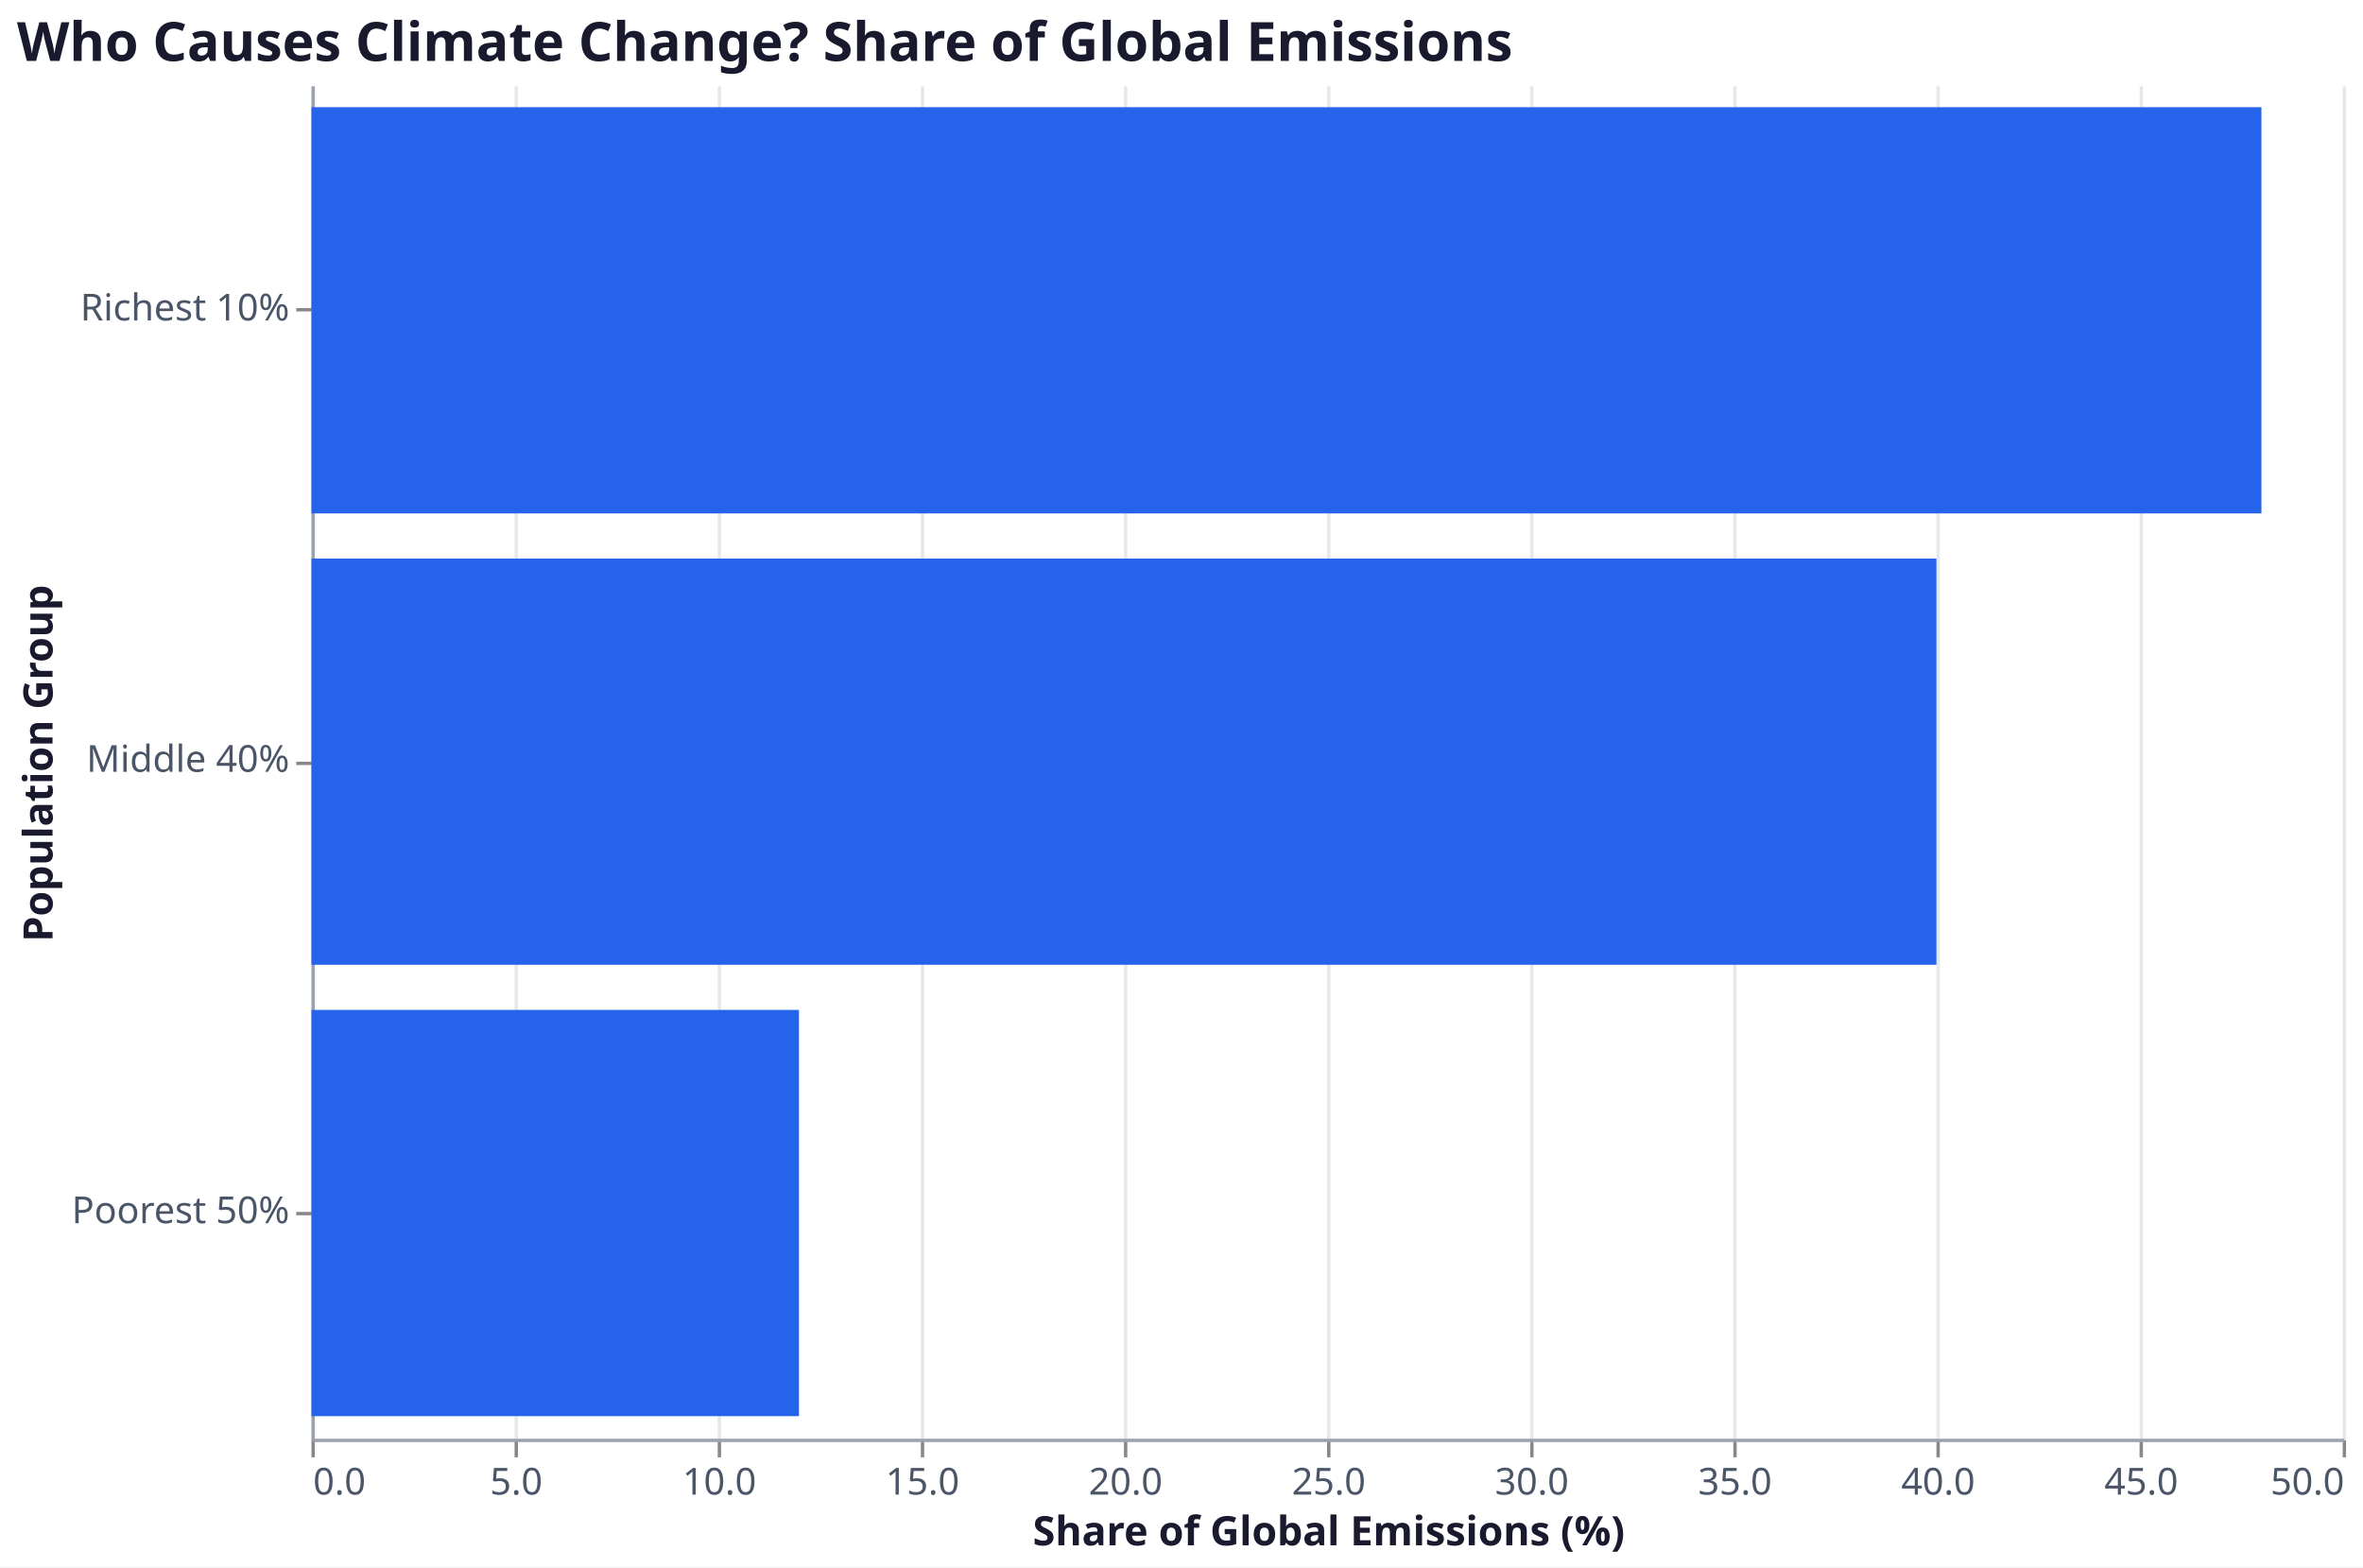
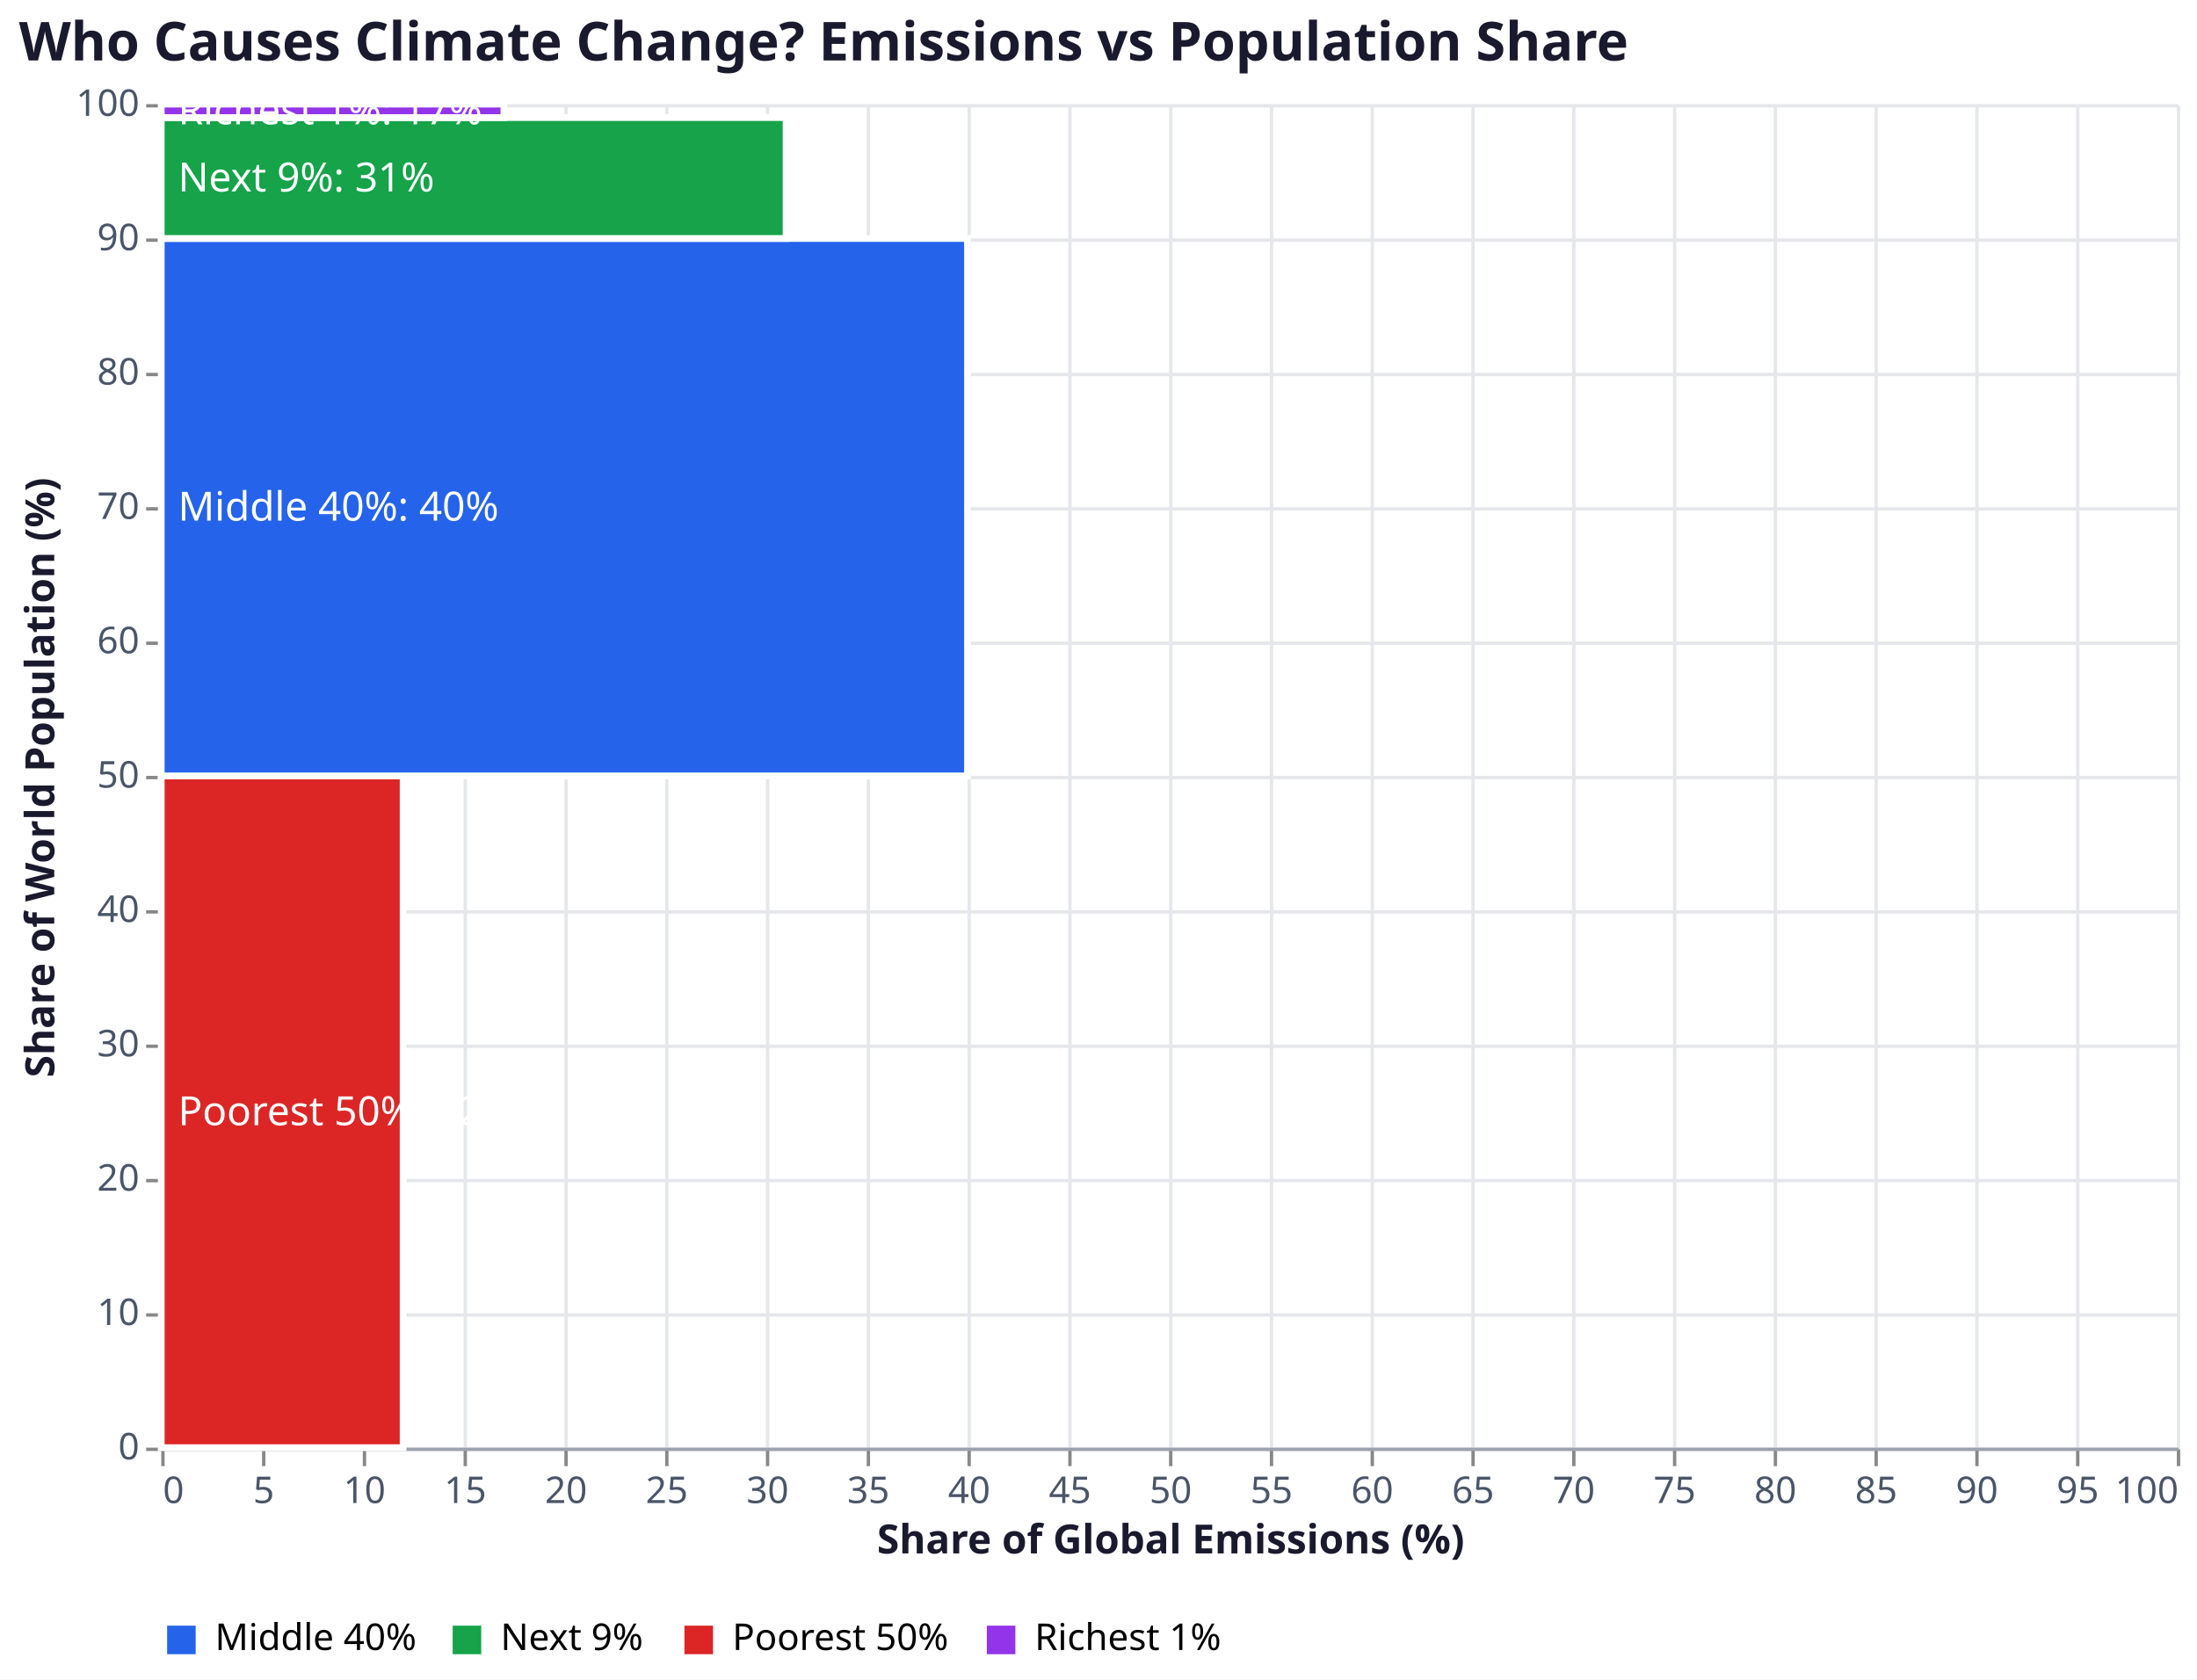
- <svg xmlns="http://www.w3.org/2000/svg" version="1.1" class="marks" width="698" height="463" viewBox="0 0 698 463">
-   <rect width="698" height="463" fill="white" />
-   <g fill="none" stroke-miterlimit="10" transform="translate(92,25)">
+ <svg xmlns="http://www.w3.org/2000/svg" version="1.1" class="marks" width="654" height="500" viewBox="0 0 654 500">
+   <rect width="654" height="500" fill="white" />
+   <g fill="none" stroke-miterlimit="10" transform="translate(48,31)">
    <g class="mark-group role-frame root" role="graphics-object" aria-roledescription="group mark container">
      <g transform="translate(0,0)">
        <path class="background" aria-hidden="true" d="M0,0h600v400h-600Z" stroke="#ddd" stroke-width="0" />
        <g>
          <g class="mark-group role-axis" aria-hidden="true">
            <g transform="translate(0.5,400.5)">
              <path class="background" aria-hidden="true" d="M0,0h0v0h0Z" pointer-events="none" />
              <g>
                <g class="mark-rule role-axis-grid" pointer-events="none">
-                   <line transform="translate(0,0)" x2="0" y2="-400" stroke="#e5e7eb" stroke-width="1" opacity="1" />
-                   <line transform="translate(60,0)" x2="0" y2="-400" stroke="#e5e7eb" stroke-width="1" opacity="1" />
-                   <line transform="translate(120,0)" x2="0" y2="-400" stroke="#e5e7eb" stroke-width="1" opacity="1" />
-                   <line transform="translate(180,0)" x2="0" y2="-400" stroke="#e5e7eb" stroke-width="1" opacity="1" />
-                   <line transform="translate(240,0)" x2="0" y2="-400" stroke="#e5e7eb" stroke-width="1" opacity="1" />
-                   <line transform="translate(300,0)" x2="0" y2="-400" stroke="#e5e7eb" stroke-width="1" opacity="1" />
-                   <line transform="translate(360,0)" x2="0" y2="-400" stroke="#e5e7eb" stroke-width="1" opacity="1" />
-                   <line transform="translate(420,0)" x2="0" y2="-400" stroke="#e5e7eb" stroke-width="1" opacity="1" />
-                   <line transform="translate(480,0)" x2="0" y2="-400" stroke="#e5e7eb" stroke-width="1" opacity="1" />
-                   <line transform="translate(540,0)" x2="0" y2="-400" stroke="#e5e7eb" stroke-width="1" opacity="1" />
-                   <line transform="translate(600,0)" x2="0" y2="-400" stroke="#e5e7eb" stroke-width="1" opacity="1" />
-                 </g>
-               </g>
-               <path class="foreground" aria-hidden="true" d="" pointer-events="none" display="none" />
-             </g>
-           </g>
-           <g class="mark-group role-axis" role="graphics-symbol" aria-roledescription="axis" aria-label="X-axis titled 'Share of Global Emissions (%)' for a linear scale with values from 0.0 to 50.0">
+                   <line transform="translate(0,-400)" x2="0" y2="400" stroke="#e5e7eb" stroke-width="1" opacity="1" />
+                   <line transform="translate(30,-400)" x2="0" y2="400" stroke="#e5e7eb" stroke-width="1" opacity="1" />
+                   <line transform="translate(60,-400)" x2="0" y2="400" stroke="#e5e7eb" stroke-width="1" opacity="1" />
+                   <line transform="translate(90,-400)" x2="0" y2="400" stroke="#e5e7eb" stroke-width="1" opacity="1" />
+                   <line transform="translate(120,-400)" x2="0" y2="400" stroke="#e5e7eb" stroke-width="1" opacity="1" />
+                   <line transform="translate(150,-400)" x2="0" y2="400" stroke="#e5e7eb" stroke-width="1" opacity="1" />
+                   <line transform="translate(180,-400)" x2="0" y2="400" stroke="#e5e7eb" stroke-width="1" opacity="1" />
+                   <line transform="translate(210,-400)" x2="0" y2="400" stroke="#e5e7eb" stroke-width="1" opacity="1" />
+                   <line transform="translate(240,-400)" x2="0" y2="400" stroke="#e5e7eb" stroke-width="1" opacity="1" />
+                   <line transform="translate(270,-400)" x2="0" y2="400" stroke="#e5e7eb" stroke-width="1" opacity="1" />
+                   <line transform="translate(300,-400)" x2="0" y2="400" stroke="#e5e7eb" stroke-width="1" opacity="1" />
+                   <line transform="translate(330,-400)" x2="0" y2="400" stroke="#e5e7eb" stroke-width="1" opacity="1" />
+                   <line transform="translate(360,-400)" x2="0" y2="400" stroke="#e5e7eb" stroke-width="1" opacity="1" />
+                   <line transform="translate(390,-400)" x2="0" y2="400" stroke="#e5e7eb" stroke-width="1" opacity="1" />
+                   <line transform="translate(420,-400)" x2="0" y2="400" stroke="#e5e7eb" stroke-width="1" opacity="1" />
+                   <line transform="translate(450,-400)" x2="0" y2="400" stroke="#e5e7eb" stroke-width="1" opacity="1" />
+                   <line transform="translate(480,-400)" x2="0" y2="400" stroke="#e5e7eb" stroke-width="1" opacity="1" />
+                   <line transform="translate(510,-400)" x2="0" y2="400" stroke="#e5e7eb" stroke-width="1" opacity="1" />
+                   <line transform="translate(540,-400)" x2="0" y2="400" stroke="#e5e7eb" stroke-width="1" opacity="1" />
+                   <line transform="translate(570,-400)" x2="0" y2="400" stroke="#e5e7eb" stroke-width="1" opacity="1" />
+                   <line transform="translate(600,-400)" x2="0" y2="400" stroke="#e5e7eb" stroke-width="1" opacity="1" />
+                 </g>
+               </g>
+               <path class="foreground" aria-hidden="true" d="" pointer-events="none" display="none" />
+             </g>
+           </g>
+           <g class="mark-group role-axis" aria-hidden="true">
+             <g transform="translate(0.5,0.5)">
+               <path class="background" aria-hidden="true" d="M0,0h0v0h0Z" pointer-events="none" />
+               <g>
+                 <g class="mark-rule role-axis-grid" pointer-events="none">
+                   <line transform="translate(0,400)" x2="600" y2="0" stroke="#e5e7eb" stroke-width="1" opacity="1" />
+                   <line transform="translate(0,360)" x2="600" y2="0" stroke="#e5e7eb" stroke-width="1" opacity="1" />
+                   <line transform="translate(0,320)" x2="600" y2="0" stroke="#e5e7eb" stroke-width="1" opacity="1" />
+                   <line transform="translate(0,280)" x2="600" y2="0" stroke="#e5e7eb" stroke-width="1" opacity="1" />
+                   <line transform="translate(0,240)" x2="600" y2="0" stroke="#e5e7eb" stroke-width="1" opacity="1" />
+                   <line transform="translate(0,200)" x2="600" y2="0" stroke="#e5e7eb" stroke-width="1" opacity="1" />
+                   <line transform="translate(0,160)" x2="600" y2="0" stroke="#e5e7eb" stroke-width="1" opacity="1" />
+                   <line transform="translate(0,120)" x2="600" y2="0" stroke="#e5e7eb" stroke-width="1" opacity="1" />
+                   <line transform="translate(0,80)" x2="600" y2="0" stroke="#e5e7eb" stroke-width="1" opacity="1" />
+                   <line transform="translate(0,40)" x2="600" y2="0" stroke="#e5e7eb" stroke-width="1" opacity="1" />
+                   <line transform="translate(0,0)" x2="600" y2="0" stroke="#e5e7eb" stroke-width="1" opacity="1" />
+                 </g>
+               </g>
+               <path class="foreground" aria-hidden="true" d="" pointer-events="none" display="none" />
+             </g>
+           </g>
+           <g class="mark-group role-axis" role="graphics-symbol" aria-roledescription="axis" aria-label="X-axis titled 'Share of Global Emissions (%)' for a linear scale with values from 0 to 100">
            <g transform="translate(0.5,400.5)">
              <path class="background" aria-hidden="true" d="M0,0h0v0h0Z" pointer-events="none" />
              <g>
                <g class="mark-rule role-axis-tick" pointer-events="none">
                  <line transform="translate(0,0)" x2="0" y2="5" stroke="#888" stroke-width="1" opacity="1" />
+                   <line transform="translate(30,0)" x2="0" y2="5" stroke="#888" stroke-width="1" opacity="1" />
                  <line transform="translate(60,0)" x2="0" y2="5" stroke="#888" stroke-width="1" opacity="1" />
+                   <line transform="translate(90,0)" x2="0" y2="5" stroke="#888" stroke-width="1" opacity="1" />
                  <line transform="translate(120,0)" x2="0" y2="5" stroke="#888" stroke-width="1" opacity="1" />
+                   <line transform="translate(150,0)" x2="0" y2="5" stroke="#888" stroke-width="1" opacity="1" />
                  <line transform="translate(180,0)" x2="0" y2="5" stroke="#888" stroke-width="1" opacity="1" />
+                   <line transform="translate(210,0)" x2="0" y2="5" stroke="#888" stroke-width="1" opacity="1" />
                  <line transform="translate(240,0)" x2="0" y2="5" stroke="#888" stroke-width="1" opacity="1" />
+                   <line transform="translate(270,0)" x2="0" y2="5" stroke="#888" stroke-width="1" opacity="1" />
                  <line transform="translate(300,0)" x2="0" y2="5" stroke="#888" stroke-width="1" opacity="1" />
+                   <line transform="translate(330,0)" x2="0" y2="5" stroke="#888" stroke-width="1" opacity="1" />
                  <line transform="translate(360,0)" x2="0" y2="5" stroke="#888" stroke-width="1" opacity="1" />
+                   <line transform="translate(390,0)" x2="0" y2="5" stroke="#888" stroke-width="1" opacity="1" />
                  <line transform="translate(420,0)" x2="0" y2="5" stroke="#888" stroke-width="1" opacity="1" />
+                   <line transform="translate(450,0)" x2="0" y2="5" stroke="#888" stroke-width="1" opacity="1" />
                  <line transform="translate(480,0)" x2="0" y2="5" stroke="#888" stroke-width="1" opacity="1" />
+                   <line transform="translate(510,0)" x2="0" y2="5" stroke="#888" stroke-width="1" opacity="1" />
                  <line transform="translate(540,0)" x2="0" y2="5" stroke="#888" stroke-width="1" opacity="1" />
+                   <line transform="translate(570,0)" x2="0" y2="5" stroke="#888" stroke-width="1" opacity="1" />
                  <line transform="translate(600,0)" x2="0" y2="5" stroke="#888" stroke-width="1" opacity="1" />
                </g>
                <g class="mark-text role-axis-label" pointer-events="none">
-                   <text text-anchor="start" transform="translate(0,16)" font-family="Lexend, system-ui, sans-serif" font-size="11px" fill="#4a5568" opacity="1">0.0</text>
-                   <text text-anchor="middle" transform="translate(60,16)" font-family="Lexend, system-ui, sans-serif" font-size="11px" fill="#4a5568" opacity="1">5.0</text>
-                   <text text-anchor="middle" transform="translate(120,16)" font-family="Lexend, system-ui, sans-serif" font-size="11px" fill="#4a5568" opacity="1">10.0</text>
-                   <text text-anchor="middle" transform="translate(180,16)" font-family="Lexend, system-ui, sans-serif" font-size="11px" fill="#4a5568" opacity="1">15.0</text>
-                   <text text-anchor="middle" transform="translate(240,16)" font-family="Lexend, system-ui, sans-serif" font-size="11px" fill="#4a5568" opacity="1">20.0</text>
-                   <text text-anchor="middle" transform="translate(300,16)" font-family="Lexend, system-ui, sans-serif" font-size="11px" fill="#4a5568" opacity="1">25.0</text>
-                   <text text-anchor="middle" transform="translate(360,16)" font-family="Lexend, system-ui, sans-serif" font-size="11px" fill="#4a5568" opacity="1">30.0</text>
-                   <text text-anchor="middle" transform="translate(420,16)" font-family="Lexend, system-ui, sans-serif" font-size="11px" fill="#4a5568" opacity="1">35.0</text>
-                   <text text-anchor="middle" transform="translate(480,16)" font-family="Lexend, system-ui, sans-serif" font-size="11px" fill="#4a5568" opacity="1">40.0</text>
-                   <text text-anchor="middle" transform="translate(540,16)" font-family="Lexend, system-ui, sans-serif" font-size="11px" fill="#4a5568" opacity="1">45.0</text>
-                   <text text-anchor="end" transform="translate(600,16)" font-family="Lexend, system-ui, sans-serif" font-size="11px" fill="#4a5568" opacity="1">50.0</text>
+                   <text text-anchor="start" transform="translate(0,16)" font-family="Lexend, system-ui, sans-serif" font-size="11px" fill="#4a5568" opacity="1">0</text>
+                   <text text-anchor="middle" transform="translate(30,16)" font-family="Lexend, system-ui, sans-serif" font-size="11px" fill="#4a5568" opacity="1">5</text>
+                   <text text-anchor="middle" transform="translate(60,16)" font-family="Lexend, system-ui, sans-serif" font-size="11px" fill="#4a5568" opacity="1">10</text>
+                   <text text-anchor="middle" transform="translate(90,16)" font-family="Lexend, system-ui, sans-serif" font-size="11px" fill="#4a5568" opacity="1">15</text>
+                   <text text-anchor="middle" transform="translate(120,16)" font-family="Lexend, system-ui, sans-serif" font-size="11px" fill="#4a5568" opacity="1">20</text>
+                   <text text-anchor="middle" transform="translate(150,16)" font-family="Lexend, system-ui, sans-serif" font-size="11px" fill="#4a5568" opacity="1">25</text>
+                   <text text-anchor="middle" transform="translate(180,16)" font-family="Lexend, system-ui, sans-serif" font-size="11px" fill="#4a5568" opacity="1">30</text>
+                   <text text-anchor="middle" transform="translate(210,16)" font-family="Lexend, system-ui, sans-serif" font-size="11px" fill="#4a5568" opacity="1">35</text>
+                   <text text-anchor="middle" transform="translate(240,16)" font-family="Lexend, system-ui, sans-serif" font-size="11px" fill="#4a5568" opacity="1">40</text>
+                   <text text-anchor="middle" transform="translate(270,16)" font-family="Lexend, system-ui, sans-serif" font-size="11px" fill="#4a5568" opacity="1">45</text>
+                   <text text-anchor="middle" transform="translate(300,16)" font-family="Lexend, system-ui, sans-serif" font-size="11px" fill="#4a5568" opacity="1">50</text>
+                   <text text-anchor="middle" transform="translate(330,16)" font-family="Lexend, system-ui, sans-serif" font-size="11px" fill="#4a5568" opacity="1">55</text>
+                   <text text-anchor="middle" transform="translate(360,16)" font-family="Lexend, system-ui, sans-serif" font-size="11px" fill="#4a5568" opacity="1">60</text>
+                   <text text-anchor="middle" transform="translate(390,16)" font-family="Lexend, system-ui, sans-serif" font-size="11px" fill="#4a5568" opacity="1">65</text>
+                   <text text-anchor="middle" transform="translate(420,16)" font-family="Lexend, system-ui, sans-serif" font-size="11px" fill="#4a5568" opacity="1">70</text>
+                   <text text-anchor="middle" transform="translate(450,16)" font-family="Lexend, system-ui, sans-serif" font-size="11px" fill="#4a5568" opacity="1">75</text>
+                   <text text-anchor="middle" transform="translate(480,16)" font-family="Lexend, system-ui, sans-serif" font-size="11px" fill="#4a5568" opacity="1">80</text>
+                   <text text-anchor="middle" transform="translate(510,16)" font-family="Lexend, system-ui, sans-serif" font-size="11px" fill="#4a5568" opacity="1">85</text>
+                   <text text-anchor="middle" transform="translate(540,16)" font-family="Lexend, system-ui, sans-serif" font-size="11px" fill="#4a5568" opacity="1">90</text>
+                   <text text-anchor="middle" transform="translate(570,16)" font-family="Lexend, system-ui, sans-serif" font-size="11px" fill="#4a5568" opacity="1">95</text>
+                   <text text-anchor="end" transform="translate(600,16)" font-family="Lexend, system-ui, sans-serif" font-size="11px" fill="#4a5568" opacity="1">100</text>
                </g>
                <g class="mark-rule role-axis-domain" pointer-events="none">
                  <line transform="translate(0,0)" x2="600" y2="0" stroke="#9ca3af" stroke-width="1" opacity="1" />
                </g>
                <g class="mark-text role-axis-title" pointer-events="none">
                  <text text-anchor="middle" transform="translate(300,31)" font-family="Lexend, system-ui, sans-serif" font-size="12px" font-weight="bold" fill="#1a1a2e" opacity="1">Share of Global Emissions (%)</text>
                </g>
              </g>
              <path class="foreground" aria-hidden="true" d="" pointer-events="none" display="none" />
            </g>
          </g>
-           <g class="mark-group role-axis" role="graphics-symbol" aria-roledescription="axis" aria-label="Y-axis titled 'Population Group' for a discrete scale with 3 values: Richest 10%, Middle 40%, Poorest 50%">
+           <g class="mark-group role-axis" role="graphics-symbol" aria-roledescription="axis" aria-label="Y-axis titled 'Share of World Population (%)' for a linear scale with values from 0 to 100">
            <g transform="translate(0.5,0.5)">
              <path class="background" aria-hidden="true" d="M0,0h0v0h0Z" pointer-events="none" />
              <g>
                <g class="mark-rule role-axis-tick" pointer-events="none">
-                   <line transform="translate(0,66)" x2="-5" y2="0" stroke="#888" stroke-width="1" opacity="1" />
+                   <line transform="translate(0,400)" x2="-5" y2="0" stroke="#888" stroke-width="1" opacity="1" />
+                   <line transform="translate(0,360)" x2="-5" y2="0" stroke="#888" stroke-width="1" opacity="1" />
+                   <line transform="translate(0,320)" x2="-5" y2="0" stroke="#888" stroke-width="1" opacity="1" />
+                   <line transform="translate(0,280)" x2="-5" y2="0" stroke="#888" stroke-width="1" opacity="1" />
+                   <line transform="translate(0,240)" x2="-5" y2="0" stroke="#888" stroke-width="1" opacity="1" />
                  <line transform="translate(0,200)" x2="-5" y2="0" stroke="#888" stroke-width="1" opacity="1" />
-                   <line transform="translate(0,333)" x2="-5" y2="0" stroke="#888" stroke-width="1" opacity="1" />
+                   <line transform="translate(0,160)" x2="-5" y2="0" stroke="#888" stroke-width="1" opacity="1" />
+                   <line transform="translate(0,120)" x2="-5" y2="0" stroke="#888" stroke-width="1" opacity="1" />
+                   <line transform="translate(0,80)" x2="-5" y2="0" stroke="#888" stroke-width="1" opacity="1" />
+                   <line transform="translate(0,40)" x2="-5" y2="0" stroke="#888" stroke-width="1" opacity="1" />
+                   <line transform="translate(0,0)" x2="-5" y2="0" stroke="#888" stroke-width="1" opacity="1" />
                </g>
                <g class="mark-text role-axis-label" pointer-events="none">
-                   <text text-anchor="end" transform="translate(-7,69.16667)" font-family="Lexend, system-ui, sans-serif" font-size="11px" fill="#4a5568" opacity="1">Richest 10%</text>
-                   <text text-anchor="end" transform="translate(-7,202.5)" font-family="Lexend, system-ui, sans-serif" font-size="11px" fill="#4a5568" opacity="1">Middle 40%</text>
-                   <text text-anchor="end" transform="translate(-7,335.8333)" font-family="Lexend, system-ui, sans-serif" font-size="11px" fill="#4a5568" opacity="1">Poorest 50%</text>
+                   <text text-anchor="end" transform="translate(-7,403)" font-family="Lexend, system-ui, sans-serif" font-size="11px" fill="#4a5568" opacity="1">0</text>
+                   <text text-anchor="end" transform="translate(-7,363)" font-family="Lexend, system-ui, sans-serif" font-size="11px" fill="#4a5568" opacity="1">10</text>
+                   <text text-anchor="end" transform="translate(-7,323)" font-family="Lexend, system-ui, sans-serif" font-size="11px" fill="#4a5568" opacity="1">20</text>
+                   <text text-anchor="end" transform="translate(-7,283)" font-family="Lexend, system-ui, sans-serif" font-size="11px" fill="#4a5568" opacity="1">30</text>
+                   <text text-anchor="end" transform="translate(-7,243)" font-family="Lexend, system-ui, sans-serif" font-size="11px" fill="#4a5568" opacity="1">40</text>
+                   <text text-anchor="end" transform="translate(-7,203)" font-family="Lexend, system-ui, sans-serif" font-size="11px" fill="#4a5568" opacity="1">50</text>
+                   <text text-anchor="end" transform="translate(-7,163)" font-family="Lexend, system-ui, sans-serif" font-size="11px" fill="#4a5568" opacity="1">60</text>
+                   <text text-anchor="end" transform="translate(-7,123)" font-family="Lexend, system-ui, sans-serif" font-size="11px" fill="#4a5568" opacity="1">70</text>
+                   <text text-anchor="end" transform="translate(-7,83)" font-family="Lexend, system-ui, sans-serif" font-size="11px" fill="#4a5568" opacity="1">80</text>
+                   <text text-anchor="end" transform="translate(-7,43)" font-family="Lexend, system-ui, sans-serif" font-size="11px" fill="#4a5568" opacity="1">90</text>
+                   <text text-anchor="end" transform="translate(-7,3)" font-family="Lexend, system-ui, sans-serif" font-size="11px" fill="#4a5568" opacity="1">100</text>
                </g>
                <g class="mark-rule role-axis-domain" pointer-events="none">
-                   <line transform="translate(0,0)" x2="0" y2="400" stroke="#9ca3af" stroke-width="1" opacity="1" />
+                   <line transform="translate(0,400)" x2="0" y2="-400" stroke="#9ca3af" stroke-width="1" opacity="1" />
                </g>
                <g class="mark-text role-axis-title" pointer-events="none">
-                   <text text-anchor="middle" transform="translate(-73.98145,200) rotate(-90) translate(0,-3)" font-family="Lexend, system-ui, sans-serif" font-size="12px" font-weight="bold" fill="#1a1a2e" opacity="1">Population Group</text>
-                 </g>
-               </g>
-               <path class="foreground" aria-hidden="true" d="" pointer-events="none" display="none" />
-             </g>
-           </g>
-           <g class="mark-rect role-mark marks" role="graphics-object" aria-roledescription="rect mark container">
-             <path aria-label="Share of Global Emissions (%): 48.0; Population Group: Richest 10%" role="graphics-symbol" aria-roledescription="bar" d="M0,6.667h576v120h-576Z" fill="#2563eb" />
-             <path aria-label="Share of Global Emissions (%): 40.0; Population Group: Middle 40%" role="graphics-symbol" aria-roledescription="bar" d="M0,140h480v120h-480Z" fill="#2563eb" />
-             <path aria-label="Share of Global Emissions (%): 12.0; Population Group: Poorest 50%" role="graphics-symbol" aria-roledescription="bar" d="M0,273.333h144v120h-144Z" fill="#2563eb" />
+                   <text text-anchor="middle" transform="translate(-29.35303,200) rotate(-90) translate(0,-3)" font-family="Lexend, system-ui, sans-serif" font-size="12px" font-weight="bold" fill="#1a1a2e" opacity="1">Share of World Population (%)</text>
+                 </g>
+               </g>
+               <path class="foreground" aria-hidden="true" d="" pointer-events="none" display="none" />
+             </g>
+           </g>
+           <g class="mark-rect role-mark layer_0_marks" role="graphics-object" aria-roledescription="rect mark container">
+             <path aria-label="Share of Global Emissions (%): 0; Share of World Population (%): 0; x2: 12; y2: 50; group: Poorest 50%; Group: Poorest 50%" role="graphics-symbol" aria-roledescription="rect mark" d="M0,200h72v200h-72Z" fill="#dc2626" stroke="white" stroke-width="2" />
+             <path aria-label="Share of Global Emissions (%): 0; Share of World Population (%): 50; x2: 40; y2: 90; group: Middle 40%; Group: Middle 40%" role="graphics-symbol" aria-roledescription="rect mark" d="M0,40h240v160h-240Z" fill="#2563eb" stroke="white" stroke-width="2" />
+             <path aria-label="Share of Global Emissions (%): 0; Share of World Population (%): 90; x2: 31; y2: 99; group: Next 9%; Group: Next 9%" role="graphics-symbol" aria-roledescription="rect mark" d="M0,4h186v36h-186Z" fill="#16a34a" stroke="white" stroke-width="2" />
+             <path aria-label="Share of Global Emissions (%): 0; Share of World Population (%): 99; x2: 17; y2: 100; group: Richest 1%; Group: Richest 1%" role="graphics-symbol" aria-roledescription="rect mark" d="M0,0h102v4h-102Z" fill="#9333ea" stroke="white" stroke-width="2" />
+           </g>
+           <g class="mark-text role-mark layer_1_marks" role="graphics-object" aria-roledescription="text mark container">
+             <text aria-label="x1: 0; y_mid: 25; label: Poorest 50%: 12%" role="graphics-symbol" aria-roledescription="text mark" text-anchor="start" transform="translate(5,304)" font-family="Lexend, system-ui, sans-serif" font-size="12px" font-weight="500" fill="white">Poorest 50%: 12%</text>
+             <text aria-label="x1: 0; y_mid: 70; label: Middle 40%: 40%" role="graphics-symbol" aria-roledescription="text mark" text-anchor="start" transform="translate(5,124)" font-family="Lexend, system-ui, sans-serif" font-size="12px" font-weight="500" fill="white">Middle 40%: 40%</text>
+             <text aria-label="x1: 0; y_mid: 94.5; label: Next 9%: 31%" role="graphics-symbol" aria-roledescription="text mark" text-anchor="start" transform="translate(5,26)" font-family="Lexend, system-ui, sans-serif" font-size="12px" font-weight="500" fill="white">Next 9%: 31%</text>
+             <text aria-label="x1: 0; y_mid: 99.5; label: Richest 1%: 17%" role="graphics-symbol" aria-roledescription="text mark" text-anchor="start" transform="translate(5,6)" font-family="Lexend, system-ui, sans-serif" font-size="12px" font-weight="500" fill="white">Richest 1%: 17%</text>
+           </g>
+           <g class="mark-group role-legend" role="graphics-symbol" aria-roledescription="legend" aria-label="Symbol legend for fill color with 4 values: Middle 40%, Next 9%, Poorest 50%, Richest 1%">
+             <g transform="translate(0,451)">
+               <path class="background" aria-hidden="true" d="M0,0h316v13h-316Z" pointer-events="none" />
+               <g>
+                 <g class="mark-group role-legend-entry">
+                   <g transform="translate(0,0)">
+                     <path class="background" aria-hidden="true" d="M0,0h0v0h0Z" pointer-events="none" />
+                     <g>
+                       <g class="mark-group role-scope" role="graphics-object" aria-roledescription="group mark container">
+                         <g transform="translate(0,0.25)">
+                           <path class="background" aria-hidden="true" d="M0,0h73.476v12.5h-73.476Z" pointer-events="none" opacity="1" />
+                           <g>
+                             <g class="mark-symbol role-legend-symbol" pointer-events="none">
+                               <path transform="translate(6,6)" d="M-5,-5h10v10h-10Z" fill="#2563eb" stroke="white" stroke-width="1.5" opacity="1" />
+                             </g>
+                             <g class="mark-text role-legend-label" pointer-events="none">
+                               <text text-anchor="start" transform="translate(16,9)" font-family="Lexend, system-ui, sans-serif" font-size="11px" fill="#000" opacity="1">Middle 40%</text>
+                             </g>
+                           </g>
+                           <path class="foreground" aria-hidden="true" d="" pointer-events="none" display="none" />
+                         </g>
+                         <g transform="translate(85,0.25)">
+                           <path class="background" aria-hidden="true" d="M0,0h57.572v12.5h-57.572Z" pointer-events="none" opacity="1" />
+                           <g>
+                             <g class="mark-symbol role-legend-symbol" pointer-events="none">
+                               <path transform="translate(6,6)" d="M-5,-5h10v10h-10Z" fill="#16a34a" stroke="white" stroke-width="1.5" opacity="1" />
+                             </g>
+                             <g class="mark-text role-legend-label" pointer-events="none">
+                               <text text-anchor="start" transform="translate(16,9)" font-family="Lexend, system-ui, sans-serif" font-size="11px" fill="#000" opacity="1">Next 9%</text>
+                             </g>
+                           </g>
+                           <path class="foreground" aria-hidden="true" d="" pointer-events="none" display="none" />
+                         </g>
+                         <g transform="translate(154,0.25)">
+                           <path class="background" aria-hidden="true" d="M0,0h78.981v12.5h-78.981Z" pointer-events="none" opacity="1" />
+                           <g>
+                             <g class="mark-symbol role-legend-symbol" pointer-events="none">
+                               <path transform="translate(6,6)" d="M-5,-5h10v10h-10Z" fill="#dc2626" stroke="white" stroke-width="1.5" opacity="1" />
+                             </g>
+                             <g class="mark-text role-legend-label" pointer-events="none">
+                               <text text-anchor="start" transform="translate(16,9)" font-family="Lexend, system-ui, sans-serif" font-size="11px" fill="#000" opacity="1">Poorest 50%</text>
+                             </g>
+                           </g>
+                           <path class="foreground" aria-hidden="true" d="" pointer-events="none" display="none" />
+                         </g>
+                         <g transform="translate(244,0.25)">
+                           <path class="background" aria-hidden="true" d="M0,0h71.634v12.5h-71.634Z" pointer-events="none" opacity="1" />
+                           <g>
+                             <g class="mark-symbol role-legend-symbol" pointer-events="none">
+                               <path transform="translate(6,6)" d="M-5,-5h10v10h-10Z" fill="#9333ea" stroke="white" stroke-width="1.5" opacity="1" />
+                             </g>
+                             <g class="mark-text role-legend-label" pointer-events="none">
+                               <text text-anchor="start" transform="translate(16,9)" font-family="Lexend, system-ui, sans-serif" font-size="11px" fill="#000" opacity="1">Richest 1%</text>
+                             </g>
+                           </g>
+                           <path class="foreground" aria-hidden="true" d="" pointer-events="none" display="none" />
+                         </g>
+                       </g>
+                     </g>
+                     <path class="foreground" aria-hidden="true" d="" pointer-events="none" display="none" />
+                   </g>
+                 </g>
+               </g>
+               <path class="foreground" aria-hidden="true" d="" pointer-events="none" display="none" />
+             </g>
          </g>
          <g class="mark-group role-title">
-             <g transform="translate(-86.98145,-20)">
-               <path class="background" aria-hidden="true" d="M0,0h0v0h0Z" pointer-events="none" />
-               <g>
-                 <g class="mark-text role-title-text" role="graphics-symbol" aria-roledescription="title" aria-label="Title text 'Who Causes Climate Change? Share of Global Emissions'" pointer-events="none">
-                   <text text-anchor="start" transform="translate(0,13)" font-family="Lexend, system-ui, sans-serif" font-size="16px" font-weight="600" fill="#1a1a2e" opacity="1">Who Causes Climate Change? Share of Global Emissions</text>
+             <g transform="translate(-42.35303,-26)">
+               <path class="background" aria-hidden="true" d="M0,0h0v0h0Z" pointer-events="none" />
+               <g>
+                 <g class="mark-text role-title-text" role="graphics-symbol" aria-roledescription="title" aria-label="Title text 'Who Causes Climate Change? Emissions vs Population Share'" pointer-events="none">
+                   <text text-anchor="start" transform="translate(0,13)" font-family="Lexend, system-ui, sans-serif" font-size="16px" font-weight="600" fill="#1a1a2e" opacity="1">Who Causes Climate Change? Emissions vs Population Share</text>
                </g>
              </g>
              <path class="foreground" aria-hidden="true" d="" pointer-events="none" display="none" />
            </g>
          </g>
        </g>
        <path class="foreground" aria-hidden="true" d="" display="none" />
      </g>
    </g>
  </g>
</svg>
